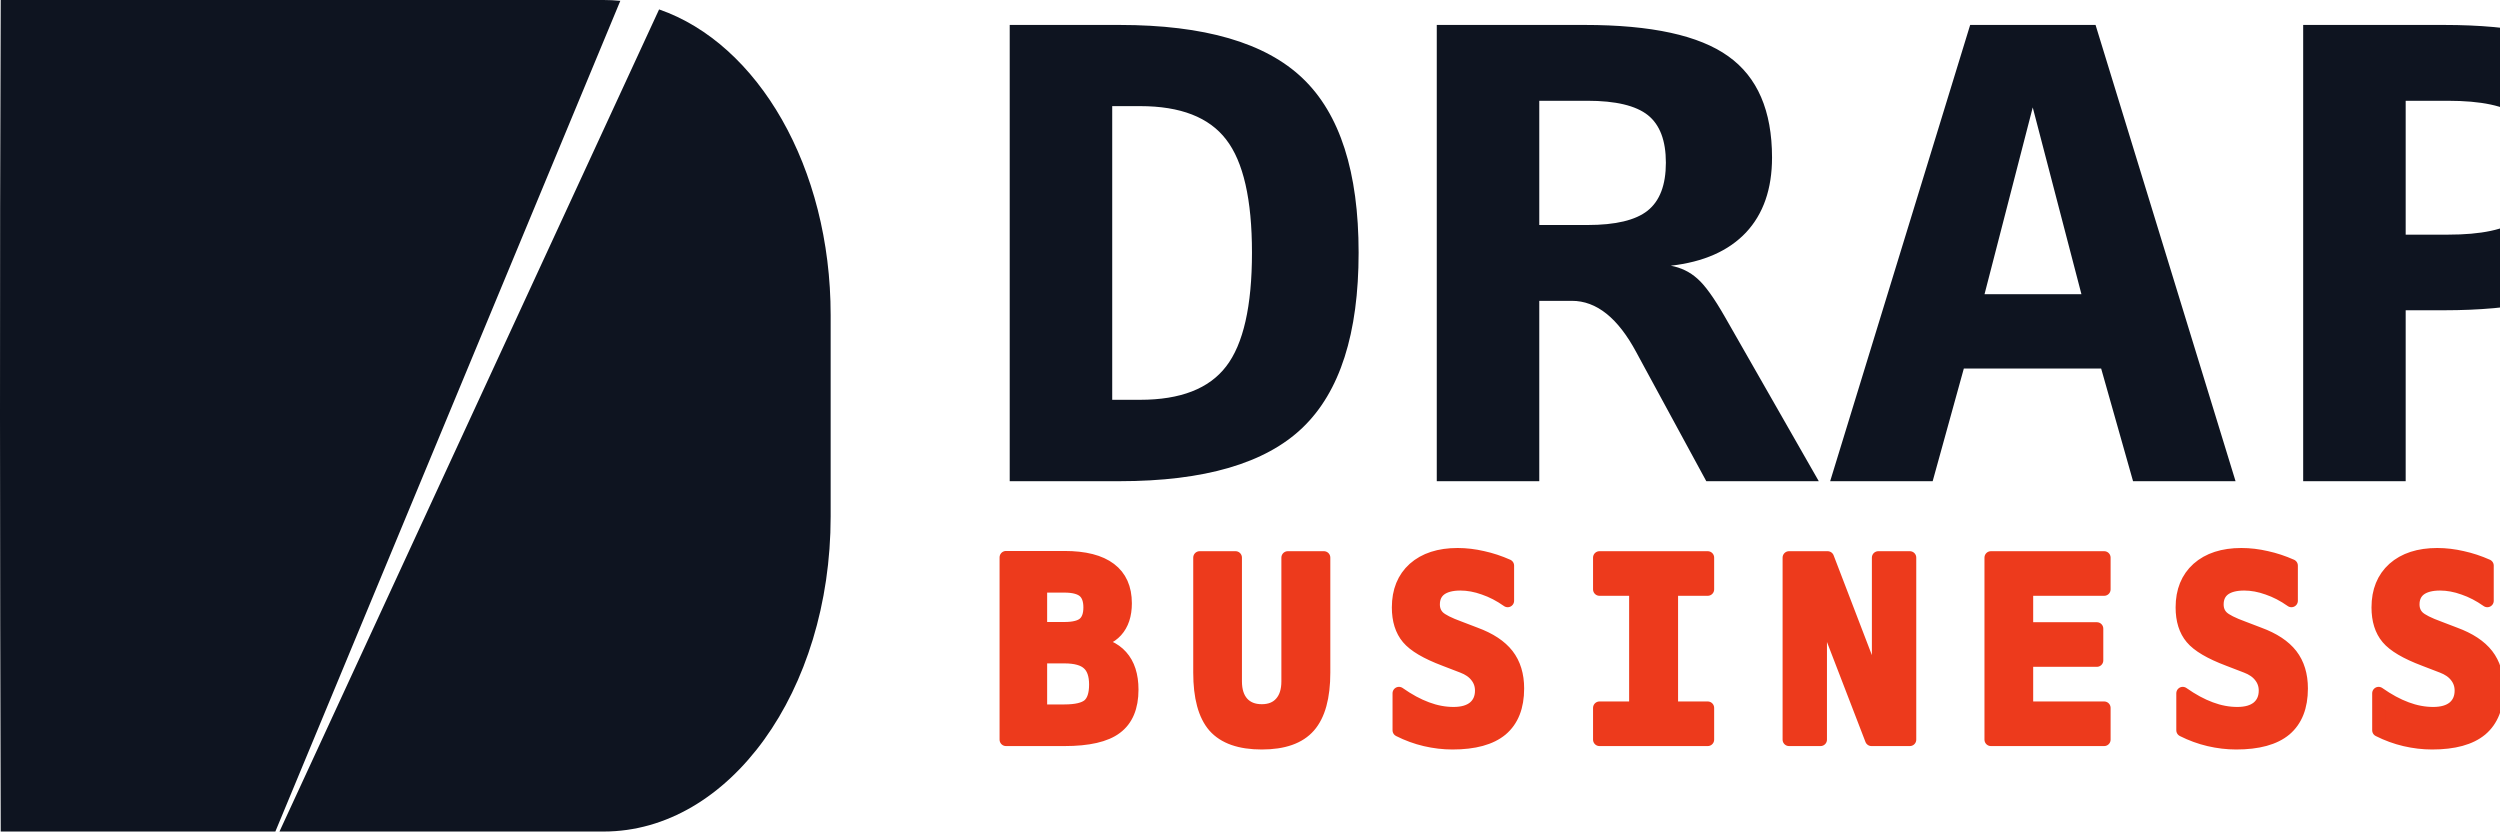
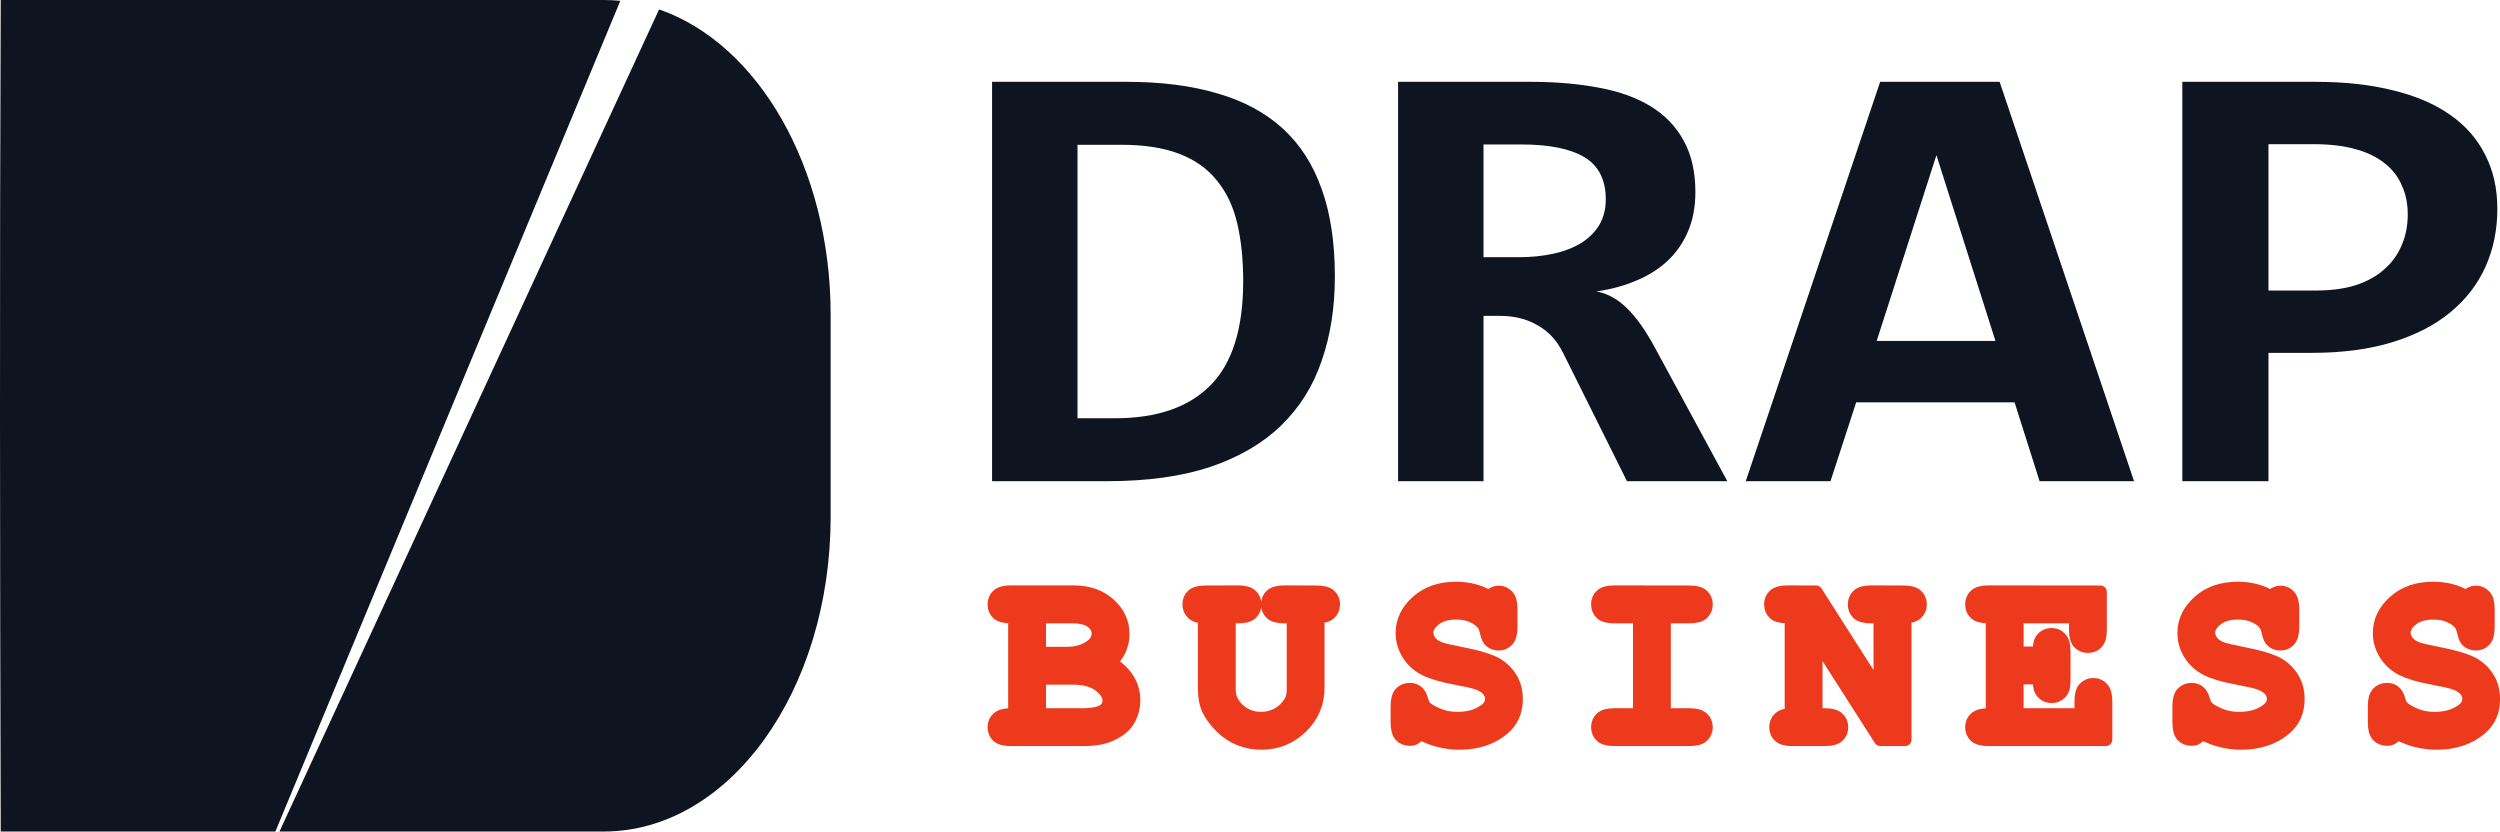
<svg xmlns="http://www.w3.org/2000/svg" width="171.05mm" height="56.894mm" viewBox="0 0 171.05 56.894" version="1.1" id="svg1" xml:space="preserve">
  <defs id="defs1" />
  <g id="layer1" transform="translate(-20.31388,-5.979997)">
    <path d="M 65.409,6.624 39.435,62.874 h 22.175 c 8.607,0 15.537,-9.613 15.537,-21.553 V 27.532 c 0,-10.12 -4.979,-18.568 -11.737,-20.908 z" style="fill:#0e1420;fill-opacity:1;fill-rule:evenodd;stroke-width:0.205" id="path3" />
    <path d="m 20.363,5.98 c -0.077,18.966 -0.054,37.928 0,56.894 H 39.154 L 62.756,6.037 c -0.378,-0.038 -0.761,-0.057 -1.146,-0.057 z" style="fill:#0e1420;fill-opacity:1;fill-rule:evenodd;stroke-width:0.205" id="path2" />
-     <text xml:space="preserve" style="font-style:normal;font-variant:normal;font-weight:bold;font-stretch:normal;font-size:45.648px;font-family:Consolas;-inkscape-font-specification:'Consolas, Bold';font-variant-ligatures:normal;font-variant-caps:normal;font-variant-numeric:normal;font-variant-east-asian:normal;writing-mode:lr-tb;direction:ltr;fill:#0e1420;fill-opacity:1;stroke:none;stroke-width:0.888;stroke-linecap:round;stroke-linejoin:round;stroke-dasharray:none;stroke-opacity:1" x="80.803" y="41.476" id="text4-9-3" transform="scale(1.066151,0.9379537)">
-       <tspan id="tspan4-7-8" style="font-style:normal;font-variant:normal;font-weight:bold;font-stretch:normal;font-size:45.648px;font-family:Consolas;-inkscape-font-specification:'Consolas, Bold';font-variant-ligatures:normal;font-variant-caps:normal;font-variant-numeric:normal;font-variant-east-asian:normal;fill:#0e1420;fill-opacity:1;stroke:none;stroke-width:0.888" x="80.803" y="41.476">DRAP</tspan>
-     </text>
-     <text xml:space="preserve" style="font-style:normal;font-variant:normal;font-weight:bold;font-stretch:normal;font-size:17.076px;line-height:0;font-family:Monospace;-inkscape-font-specification:'Monospace, Bold';font-variant-ligatures:normal;font-variant-caps:normal;font-variant-numeric:normal;font-variant-east-asian:normal;letter-spacing:3.125px;writing-mode:lr-tb;direction:ltr;fill:#ed3a1c;fill-opacity:1;stroke:#ed3a1c;stroke-width:0.88;stroke-linecap:round;stroke-linejoin:round;stroke-dasharray:none;stroke-opacity:1" x="88.098" y="56.586" id="text5-9-4-8">
-       <tspan style="font-style:normal;font-variant:normal;font-weight:bold;font-stretch:normal;font-size:17.076px;line-height:0;font-family:Monospace;-inkscape-font-specification:'Monospace, Bold';font-variant-ligatures:normal;font-variant-caps:normal;font-variant-numeric:normal;font-variant-east-asian:normal;letter-spacing:3.125px;writing-mode:lr-tb;fill:#ed3a1c;fill-opacity:1;stroke:#ed3a1c;stroke-width:0.88;stroke-dasharray:none;stroke-opacity:1" x="88.098" y="56.586" id="tspan14-8">BUSINESS</tspan>
-     </text>
+     <path d="m 104.719,26.542 q 0,3.388 -0.847,6.152 -0.825,2.764 -2.608,4.725 -1.761,1.939 -4.525,3.009 -2.764,1.048 -6.62,1.048 H 82.72 V 12.344 h 8.626 q 3.343,0 5.84,0.847 2.519,0.825 4.19,2.563 1.672,1.739 2.496,4.413 0.847,2.675 0.847,6.375 z m -5.884,0.357 q 0,-2.363 -0.379,-4.213 Q 98.077,20.836 97.163,19.566 96.271,18.273 94.756,17.604 93.24,16.936 90.989,16.936 H 88.203 v 19.949 h 2.407 q 4.034,0 6.129,-2.407 2.095,-2.407 2.095,-7.578 z m 24.629,14.577 -4.101,-9.361 q -0.58,-1.337 -1.627,-2.006 -1.025,-0.691 -2.43,-0.691 h -1.048 v 12.058 h -5.483 V 12.344 h 8.492 q 2.407,0 4.369,0.423 1.961,0.401 3.343,1.36 1.382,0.958 2.117,2.496 0.758,1.538 0.758,3.767 0,1.605 -0.468,2.853 -0.468,1.248 -1.315,2.162 -0.847,0.892 -2.028,1.449 -1.159,0.557 -2.541,0.78 1.07,0.223 1.961,1.226 0.892,0.981 1.783,2.853 l 4.658,9.763 z m -1.36,-20.551 q 0,-2.14 -1.36,-3.076 -1.36,-0.936 -4.079,-0.936 h -2.407 v 8.225 h 2.229 q 1.27,0 2.296,-0.267 1.048,-0.267 1.783,-0.802 0.736,-0.535 1.137,-1.315 0.401,-0.802 0.401,-1.828 z m 27.839,20.551 -1.605,-5.751 h -10.164 l -1.649,5.751 h -5.439 l 8.626,-29.132 h 7.667 l 8.626,29.132 z m -6.62,-23.782 -3.834,13.552 h 7.623 z m 35.997,3.923 q 0,2.273 -0.758,4.213 -0.758,1.917 -2.251,3.321 -1.493,1.404 -3.722,2.184 -2.229,0.78 -5.171,0.78 H 164.632 v 9.361 h -5.528 V 12.344 h 8.537 q 2.831,0 4.993,0.624 2.184,0.602 3.655,1.783 1.493,1.181 2.251,2.92 0.78,1.716 0.78,3.945 z m -5.751,0.379 q 0,-1.159 -0.379,-2.095 -0.357,-0.958 -1.114,-1.627 -0.736,-0.669 -1.872,-1.025 -1.137,-0.357 -2.697,-0.357 H 164.632 v 10.676 h 3.054 q 1.427,0 2.519,-0.379 1.092,-0.401 1.828,-1.137 0.758,-0.736 1.137,-1.761 0.401,-1.025 0.401,-2.296 z" id="text4-9-3" style="font-weight:bold;font-size:45.648px;font-family:Consolas;-inkscape-font-specification:'Consolas, Bold';fill:#0e1420;stroke-width:0.888;stroke-linecap:round;stroke-linejoin:round" transform="scale(1.066151,0.9379537)" aria-label="DRAP" />
+     <path d="M 89.732,54.876 V 48.189 h -0.267 q -0.617,0 -0.884,-0.233 -0.258,-0.242 -0.258,-0.625 0,-0.384 0.258,-0.617 0.267,-0.242 0.884,-0.242 h 4.286 q 1.534,0 2.468,0.859 0.934,0.85 0.934,2.026 0,0.559 -0.217,1.051 -0.217,0.492 -0.659,0.909 0.809,0.484 1.209,1.134 0.409,0.642 0.409,1.459 0,0.65 -0.292,1.209 -0.217,0.425 -0.534,0.675 -0.425,0.35 -1.042,0.575 -0.617,0.217 -1.543,0.217 h -5.019 q -0.617,0 -0.884,-0.233 -0.258,-0.242 -0.258,-0.625 0,-0.375 0.267,-0.609 0.267,-0.242 0.875,-0.242 z m 1.709,-4.202 h 1.876 q 1.009,0 1.676,-0.509 0.45,-0.342 0.45,-0.85 0,-0.45 -0.425,-0.784 -0.425,-0.342 -1.351,-0.342 h -2.226 z m 0,4.202 h 2.952 q 1.042,0 1.467,-0.309 0.325,-0.233 0.325,-0.667 0,-0.517 -0.642,-1.017 -0.642,-0.5 -1.843,-0.5 H 91.442 Z M 110.5,48.189 v 4.844 q 0,1.584 -1.142,2.693 -1.134,1.109 -2.735,1.109 -0.792,0 -1.492,-0.275 -0.692,-0.283 -1.251,-0.825 -0.55,-0.542 -0.859,-1.126 -0.309,-0.592 -0.309,-1.576 V 48.189 q -0.542,0 -0.8,-0.242 -0.258,-0.242 -0.258,-0.617 0,-0.384 0.258,-0.617 0.258,-0.233 0.884,-0.233 l 2.243,-0.008 q 0.617,0 0.875,0.242 0.267,0.233 0.267,0.617 0,0.384 -0.267,0.625 -0.258,0.233 -0.875,0.233 h -0.617 v 4.994 q 0,0.767 0.634,1.359 0.642,0.584 1.543,0.584 0.6,0 1.126,-0.283 0.525,-0.283 0.859,-0.825 0.208,-0.342 0.208,-0.834 V 48.189 h -0.617 q -0.617,0 -0.884,-0.233 -0.258,-0.242 -0.258,-0.625 0,-0.384 0.258,-0.617 0.267,-0.242 0.884,-0.242 l 2.243,0.008 q 0.617,0 0.875,0.233 0.267,0.233 0.267,0.617 0,0.375 -0.258,0.617 -0.258,0.242 -0.8,0.242 z m 6.969,7.963 q -0.225,0.267 -0.367,0.342 -0.133,0.075 -0.334,0.075 -0.392,0 -0.634,-0.258 -0.233,-0.267 -0.233,-0.875 v -1.151 q 0,-0.617 0.233,-0.875 0.242,-0.267 0.634,-0.267 0.3,0 0.5,0.158 0.208,0.158 0.317,0.534 0.108,0.367 0.225,0.5 0.242,0.258 0.859,0.525 0.617,0.267 1.351,0.267 1.142,0 1.876,-0.534 0.467,-0.325 0.467,-0.8 0,-0.317 -0.225,-0.592 -0.225,-0.283 -0.734,-0.467 -0.334,-0.125 -1.492,-0.342 -1.401,-0.258 -2.118,-0.625 -0.717,-0.367 -1.134,-1.034 -0.417,-0.667 -0.417,-1.442 0,-1.226 1.026,-2.143 1.026,-0.926 2.668,-0.926 0.659,0 1.217,0.15 0.567,0.142 1.026,0.442 0.334,-0.325 0.667,-0.325 0.375,0 0.609,0.267 0.242,0.258 0.242,0.867 v 1.284 q 0,0.617 -0.242,0.884 -0.233,0.258 -0.609,0.258 -0.317,0 -0.55,-0.192 -0.183,-0.142 -0.275,-0.567 -0.092,-0.425 -0.233,-0.609 -0.242,-0.317 -0.725,-0.534 -0.484,-0.217 -1.117,-0.217 -0.926,0 -1.467,0.434 -0.534,0.425 -0.534,0.892 0,0.317 0.217,0.617 0.225,0.292 0.65,0.459 0.283,0.117 1.593,0.375 1.317,0.258 2.018,0.567 0.709,0.309 1.176,0.967 0.467,0.659 0.467,1.568 0,1.267 -0.892,2.026 -1.184,1.001 -3.018,1.001 -0.709,0 -1.384,-0.175 -0.667,-0.167 -1.301,-0.509 z m 16.724,-7.963 v 6.687 h 1.726 q 0.617,0 0.875,0.242 0.267,0.233 0.267,0.617 0,0.375 -0.267,0.617 -0.258,0.233 -0.875,0.233 h -5.161 q -0.617,0 -0.884,-0.233 -0.258,-0.242 -0.258,-0.625 0,-0.375 0.258,-0.609 0.267,-0.242 0.884,-0.242 h 1.726 V 48.189 h -1.726 q -0.617,0 -0.884,-0.233 -0.258,-0.242 -0.258,-0.625 0,-0.384 0.258,-0.617 0.267,-0.242 0.884,-0.242 l 5.161,0.008 q 0.617,0 0.875,0.233 0.267,0.233 0.267,0.617 0,0.384 -0.267,0.625 -0.258,0.233 -0.875,0.233 z m 10.379,1.518 v 5.17 h 0.617 q 0.617,0 0.875,0.242 0.267,0.233 0.267,0.617 0,0.375 -0.267,0.617 -0.258,0.233 -0.875,0.233 h -2.243 q -0.617,0 -0.884,-0.233 -0.258,-0.242 -0.258,-0.625 0,-0.367 0.258,-0.609 0.258,-0.242 0.8,-0.242 V 48.189 h -0.267 q -0.617,0 -0.884,-0.233 -0.258,-0.242 -0.258,-0.625 0,-0.384 0.258,-0.617 0.267,-0.242 0.884,-0.242 l 1.976,0.008 4.369,6.854 V 48.189 h -0.617 q -0.617,0 -0.884,-0.233 -0.258,-0.242 -0.258,-0.625 0,-0.384 0.258,-0.617 0.267,-0.242 0.884,-0.242 l 2.243,0.008 q 0.617,0 0.875,0.233 0.267,0.233 0.267,0.617 0,0.375 -0.258,0.617 -0.258,0.242 -0.792,0.242 v 8.396 h -1.693 z m 13.756,2.66 v 2.51 h 4.361 v -0.926 q 0,-0.617 0.233,-0.875 0.242,-0.267 0.625,-0.267 0.375,0 0.609,0.267 0.242,0.258 0.242,0.875 v 2.635 h -8.046 q -0.617,0 -0.884,-0.233 -0.258,-0.242 -0.258,-0.625 0,-0.375 0.267,-0.609 0.267,-0.242 0.875,-0.242 h 0.267 V 48.189 h -0.267 q -0.617,0 -0.884,-0.233 -0.258,-0.242 -0.258,-0.625 0,-0.384 0.258,-0.617 0.267,-0.242 0.884,-0.242 l 7.671,0.008 v 2.601 q 0,0.609 -0.233,0.875 -0.233,0.258 -0.617,0.258 -0.384,0 -0.625,-0.258 -0.233,-0.258 -0.233,-0.875 V 48.189 h -3.986 v 2.468 h 1.501 q 0,-0.667 0.125,-0.859 0.258,-0.409 0.734,-0.409 0.375,0 0.609,0.267 0.242,0.258 0.242,0.875 v 1.968 q 0,0.559 -0.133,0.75 -0.267,0.392 -0.717,0.392 -0.475,0 -0.734,-0.409 -0.125,-0.192 -0.125,-0.867 z m 12.63,3.785 q -0.225,0.267 -0.367,0.342 -0.133,0.075 -0.334,0.075 -0.392,0 -0.634,-0.258 -0.233,-0.267 -0.233,-0.875 v -1.151 q 0,-0.617 0.233,-0.875 0.242,-0.267 0.634,-0.267 0.3,0 0.5,0.158 0.208,0.158 0.317,0.534 0.108,0.367 0.225,0.5 0.242,0.258 0.859,0.525 0.617,0.267 1.351,0.267 1.142,0 1.876,-0.534 0.467,-0.325 0.467,-0.8 0,-0.317 -0.225,-0.592 -0.225,-0.283 -0.734,-0.467 -0.334,-0.125 -1.492,-0.342 -1.401,-0.258 -2.118,-0.625 -0.717,-0.367 -1.134,-1.034 -0.417,-0.667 -0.417,-1.442 0,-1.226 1.026,-2.143 1.026,-0.926 2.668,-0.926 0.659,0 1.217,0.15 0.567,0.142 1.026,0.442 0.334,-0.325 0.667,-0.325 0.375,0 0.609,0.267 0.242,0.258 0.242,0.867 v 1.284 q 0,0.617 -0.242,0.884 -0.233,0.258 -0.609,0.258 -0.317,0 -0.55,-0.192 -0.183,-0.142 -0.275,-0.567 -0.092,-0.425 -0.233,-0.609 -0.242,-0.317 -0.725,-0.534 -0.484,-0.217 -1.117,-0.217 -0.926,0 -1.467,0.434 -0.534,0.425 -0.534,0.892 0,0.317 0.217,0.617 0.225,0.292 0.65,0.459 0.283,0.117 1.593,0.375 1.317,0.258 2.018,0.567 0.709,0.309 1.176,0.967 0.467,0.659 0.467,1.568 0,1.267 -0.892,2.026 -1.184,1.001 -3.018,1.001 -0.709,0 -1.384,-0.175 -0.667,-0.167 -1.301,-0.509 z m 13.372,0 q -0.225,0.267 -0.367,0.342 -0.133,0.075 -0.334,0.075 -0.392,0 -0.634,-0.258 -0.233,-0.267 -0.233,-0.875 v -1.151 q 0,-0.617 0.233,-0.875 0.242,-0.267 0.634,-0.267 0.3,0 0.5,0.158 0.208,0.158 0.317,0.534 0.108,0.367 0.225,0.5 0.242,0.258 0.859,0.525 0.617,0.267 1.351,0.267 1.142,0 1.876,-0.534 0.467,-0.325 0.467,-0.8 0,-0.317 -0.225,-0.592 -0.225,-0.283 -0.734,-0.467 -0.334,-0.125 -1.492,-0.342 -1.401,-0.258 -2.118,-0.625 -0.717,-0.367 -1.134,-1.034 -0.417,-0.667 -0.417,-1.442 0,-1.226 1.026,-2.143 1.026,-0.926 2.668,-0.926 0.659,0 1.217,0.15 0.567,0.142 1.026,0.442 0.334,-0.325 0.667,-0.325 0.375,0 0.609,0.267 0.242,0.258 0.242,0.867 v 1.284 q 0,0.617 -0.242,0.884 -0.233,0.258 -0.609,0.258 -0.317,0 -0.55,-0.192 -0.183,-0.142 -0.275,-0.567 -0.092,-0.425 -0.233,-0.609 -0.242,-0.317 -0.725,-0.534 -0.484,-0.217 -1.117,-0.217 -0.926,0 -1.467,0.434 -0.534,0.425 -0.534,0.892 0,0.317 0.217,0.617 0.225,0.292 0.65,0.459 0.283,0.117 1.593,0.375 1.317,0.258 2.018,0.567 0.709,0.309 1.176,0.967 0.467,0.659 0.467,1.568 0,1.267 -0.892,2.026 -1.184,1.001 -3.018,1.001 -0.709,0 -1.384,-0.175 -0.667,-0.167 -1.301,-0.509 z" id="text5-9-4-8" style="font-weight:bold;font-size:17.076px;line-height:0;font-family:Monospace;-inkscape-font-specification:'Monospace, Bold';letter-spacing:3.125px;fill:#ed3a1c;stroke:#ed3a1c;stroke-width:0.88;stroke-linecap:round;stroke-linejoin:round" aria-label="BUSINESS" />
    <text xml:space="preserve" style="font-weight:bold;font-size:3.881px;line-height:0;font-family:Monospace;-inkscape-font-specification:'Monospace, Bold';letter-spacing:13.229px;writing-mode:lr-tb;direction:ltr;fill:#00ff3a;fill-opacity:1;stroke:#c9a961;stroke-width:0.2;stroke-linecap:round;stroke-linejoin:round" x="110.944" y="68.849" id="text1">
      <tspan id="tspan1" style="stroke-width:0.2" x="110.944" y="68.849" />
    </text>
  </g>
  <g id="layer2" transform="translate(-20.31388,-5.979997)" />
</svg>
